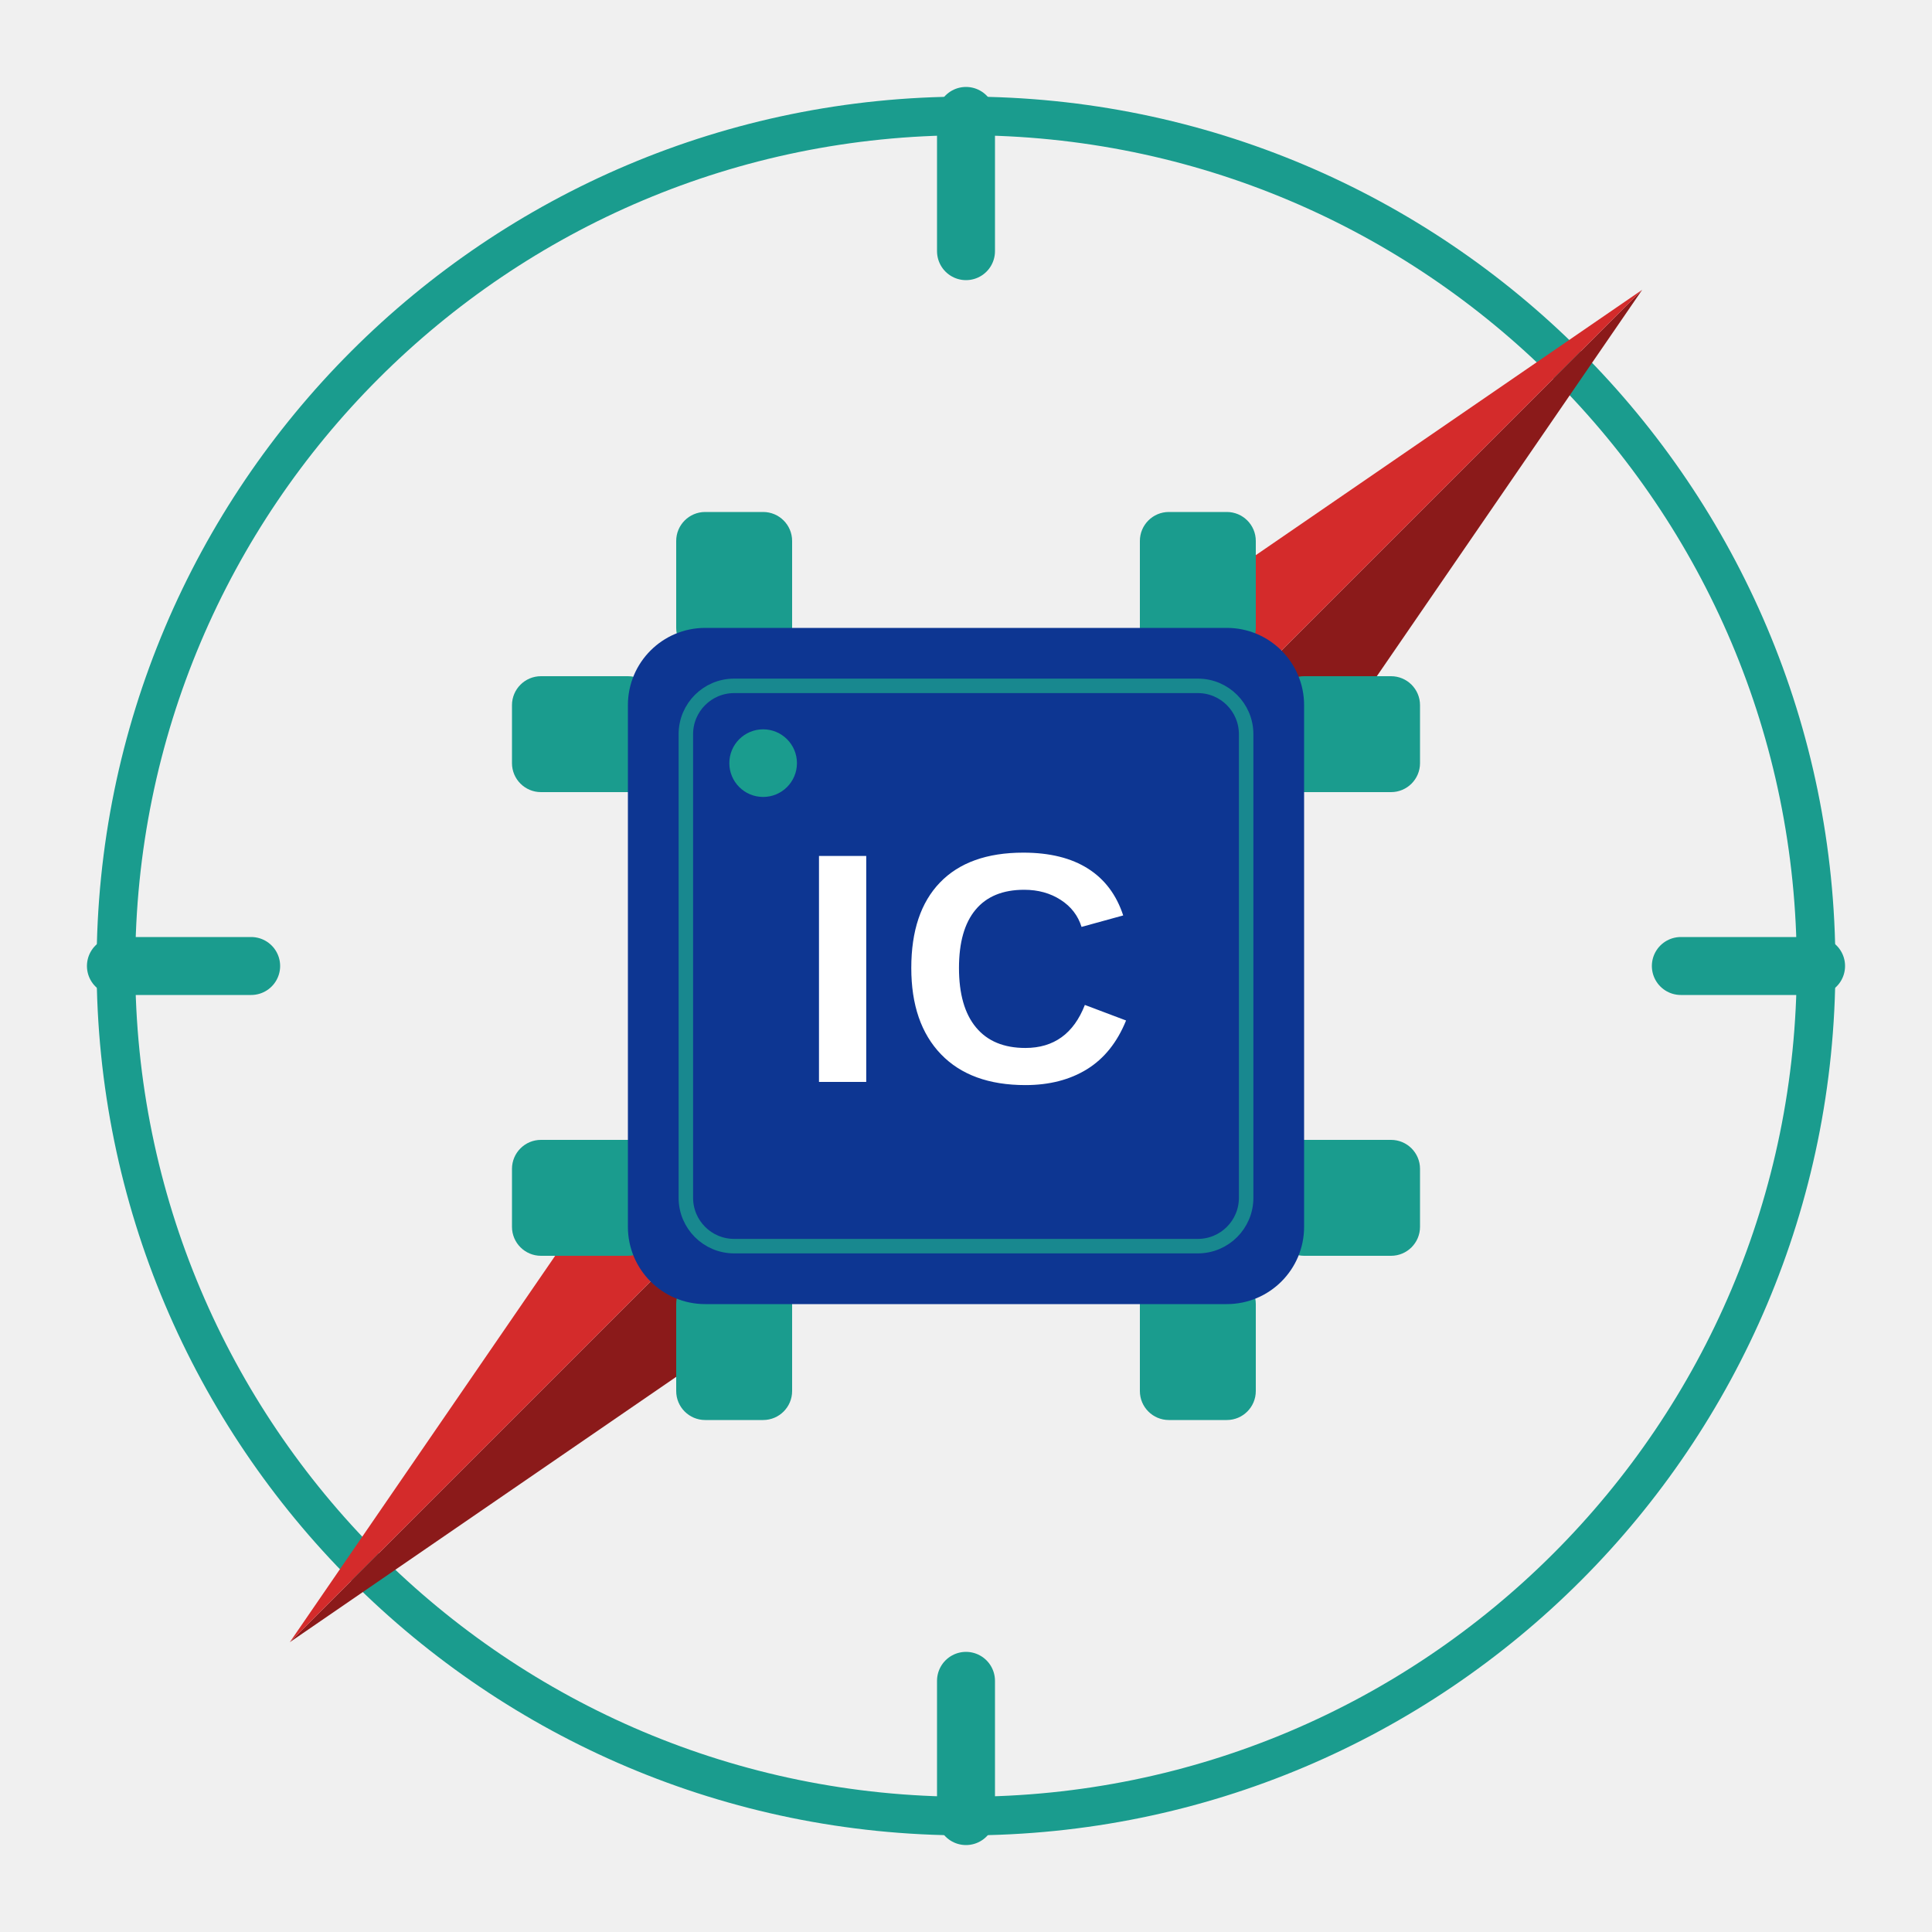
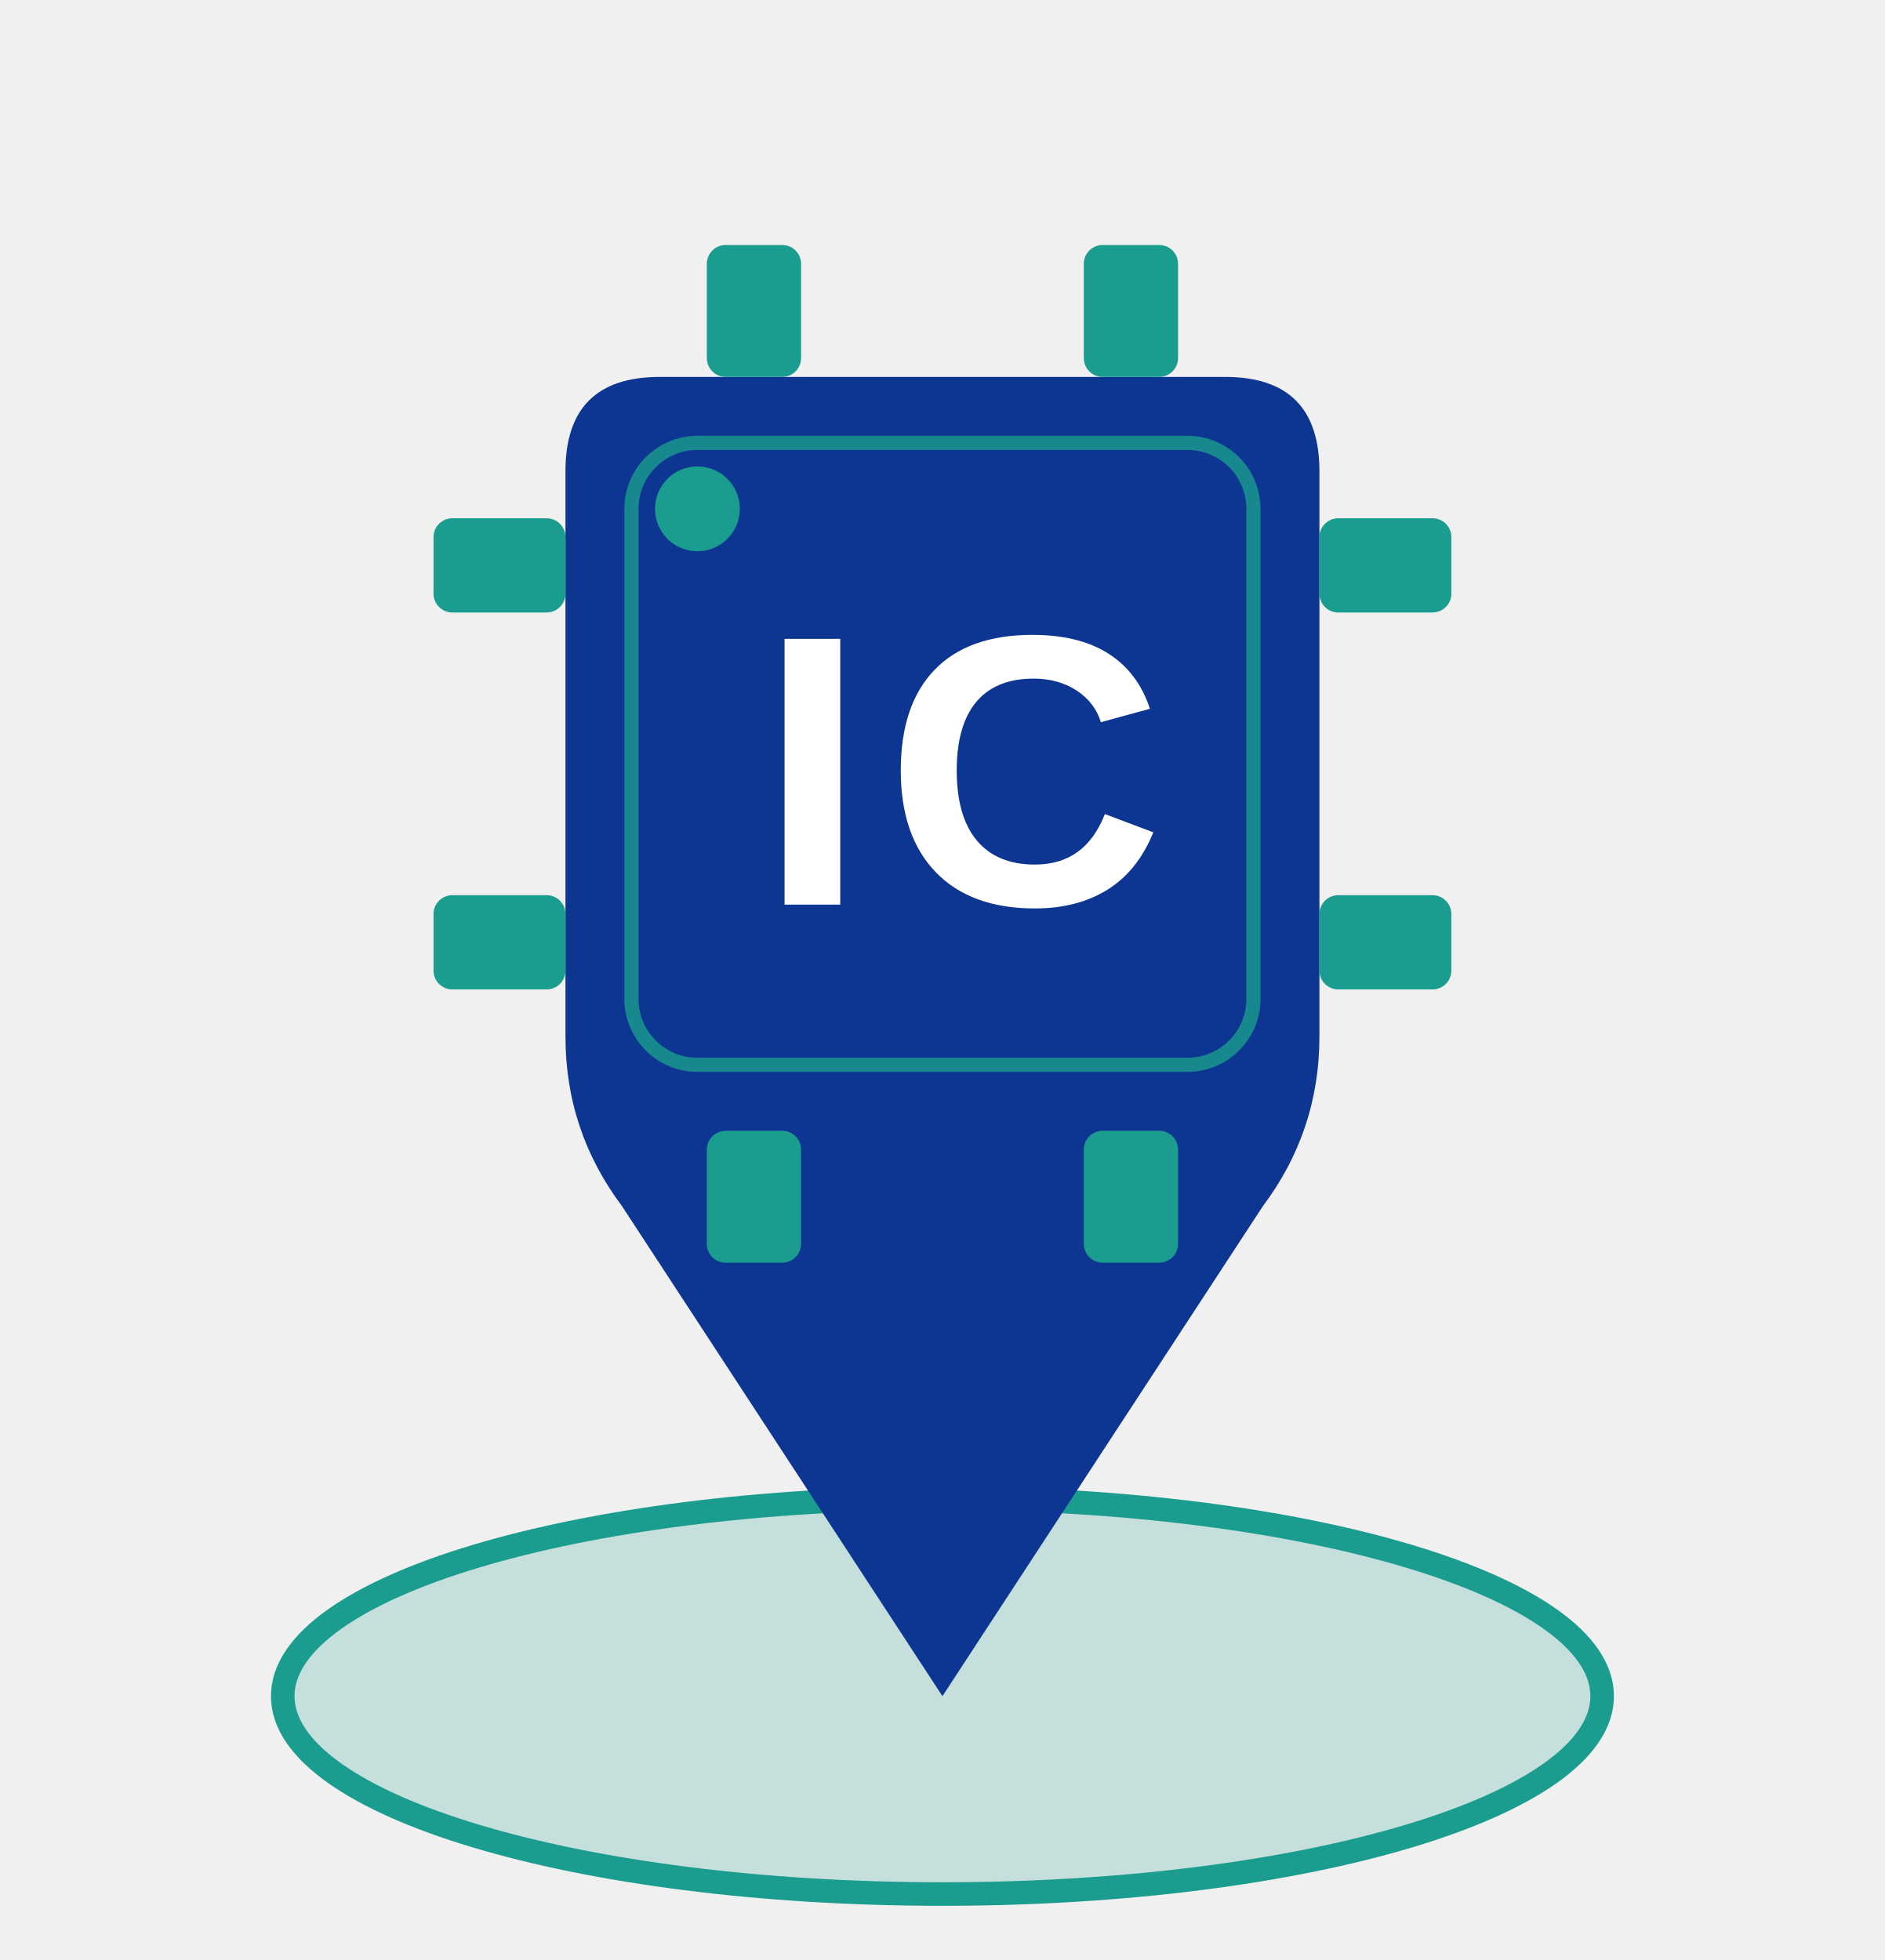
- <svg xmlns="http://www.w3.org/2000/svg" viewBox="0 0 200 200" width="400" height="400">
+ <svg xmlns="http://www.w3.org/2000/svg" viewBox="0 0 200 208" width="400" height="416">
  <defs>
    <style>
- 
      .bg-blue { fill: #0D3692; }
- 
-       .bg-light-blue { fill: #144CC7; }
- 
-       .bg-dark-blue { fill: #08215C; }
- 
-       .bg-light-red { fill: #D42B2B; }
- 
-       .bg-dark-red { fill: #8B1A1A; }
- 
-       .stroke-blue { stroke: #0D3692; }
- 
      .bg-teal { fill: #1A9C8E; }
- 
-       .stroke-teal { stroke: #1A9C8E; }
- 
    </style>
  </defs>
-   <circle cx="100" cy="100" r="88" fill="none" class="stroke-teal" stroke-width="4" />
-   <line x1="100" y1="12" x2="100" y2="26" class="stroke-teal" stroke-width="6" stroke-linecap="round" />
-   <line x1="100" y1="188" x2="100" y2="174" class="stroke-teal" stroke-width="6" stroke-linecap="round" />
-   <line x1="188" y1="100" x2="174" y2="100" class="stroke-teal" stroke-width="6" stroke-linecap="round" />
-   <line x1="12" y1="100" x2="26" y2="100" class="stroke-teal" stroke-width="6" stroke-linecap="round" />
-   <polygon points="170,30 113,113 30,170 100,100" class="bg-dark-red" />
-   <polygon points="170,30 100,100 30,170 87,87" class="bg-light-red" />
+   <ellipse cx="100" cy="180" rx="70" ry="21" fill="#1A9C8E" fill-opacity="0.2" stroke="#1A9C8E" stroke-width="2.5" />
+   <path d="M 70,40 Q 60,40 60,50 L 60,110 Q 60,120 66,128 L 100,180 L 134,128 Q 140,120 140,110 L 140,50 Q 140,40 130,40 Z" class="bg-blue" />
  <g class="bg-teal">
-     <rect x="70" y="53" width="12" height="15" rx="3" />
-     <rect x="118" y="53" width="12" height="15" rx="3" />
-     <rect x="70" y="132" width="12" height="15" rx="3" />
-     <rect x="118" y="132" width="12" height="15" rx="3" />
-     <rect x="53" y="70" width="15" height="12" rx="3" />
-     <rect x="53" y="118" width="15" height="12" rx="3" />
-     <rect x="132" y="70" width="15" height="12" rx="3" />
-     <rect x="132" y="118" width="15" height="12" rx="3" />
+     <rect x="75" y="26" width="10" height="14" rx="2" />
+     <rect x="115" y="26" width="10" height="14" rx="2" />
+     <rect x="75" y="120" width="10" height="14" rx="2" />
+     <rect x="115" y="120" width="10" height="14" rx="2" />
+     <rect x="46" y="55" width="14" height="10" rx="2" />
+     <rect x="46" y="95" width="14" height="10" rx="2" />
+     <rect x="140" y="55" width="14" height="10" rx="2" />
+     <rect x="140" y="95" width="14" height="10" rx="2" />
  </g>
-   <rect x="65" y="65" width="70" height="70" class="bg-blue" rx="8" />
-   <rect x="71" y="71" width="58" height="58" fill="none" class="stroke-teal" stroke-width="1.5" rx="5" opacity="0.8" />
-   <circle cx="79" cy="79" r="3.5" class="bg-teal" />
-   <text x="100" y="112" font-family="Arial, Helvetica, sans-serif" font-weight="900" font-size="34" fill="#ffffff" text-anchor="middle" letter-spacing="1">IC</text>
+   <rect x="67" y="47" width="66" height="66" fill="none" stroke="#1A9C8E" stroke-width="1.5" rx="7" opacity="0.8" />
+   <circle cx="74" cy="54" r="4.5" class="bg-teal" />
+   <text x="102" y="96" font-family="Arial, Helvetica, sans-serif" font-weight="900" font-size="41" fill="#ffffff" text-anchor="middle" letter-spacing="2">IC</text>
</svg>
